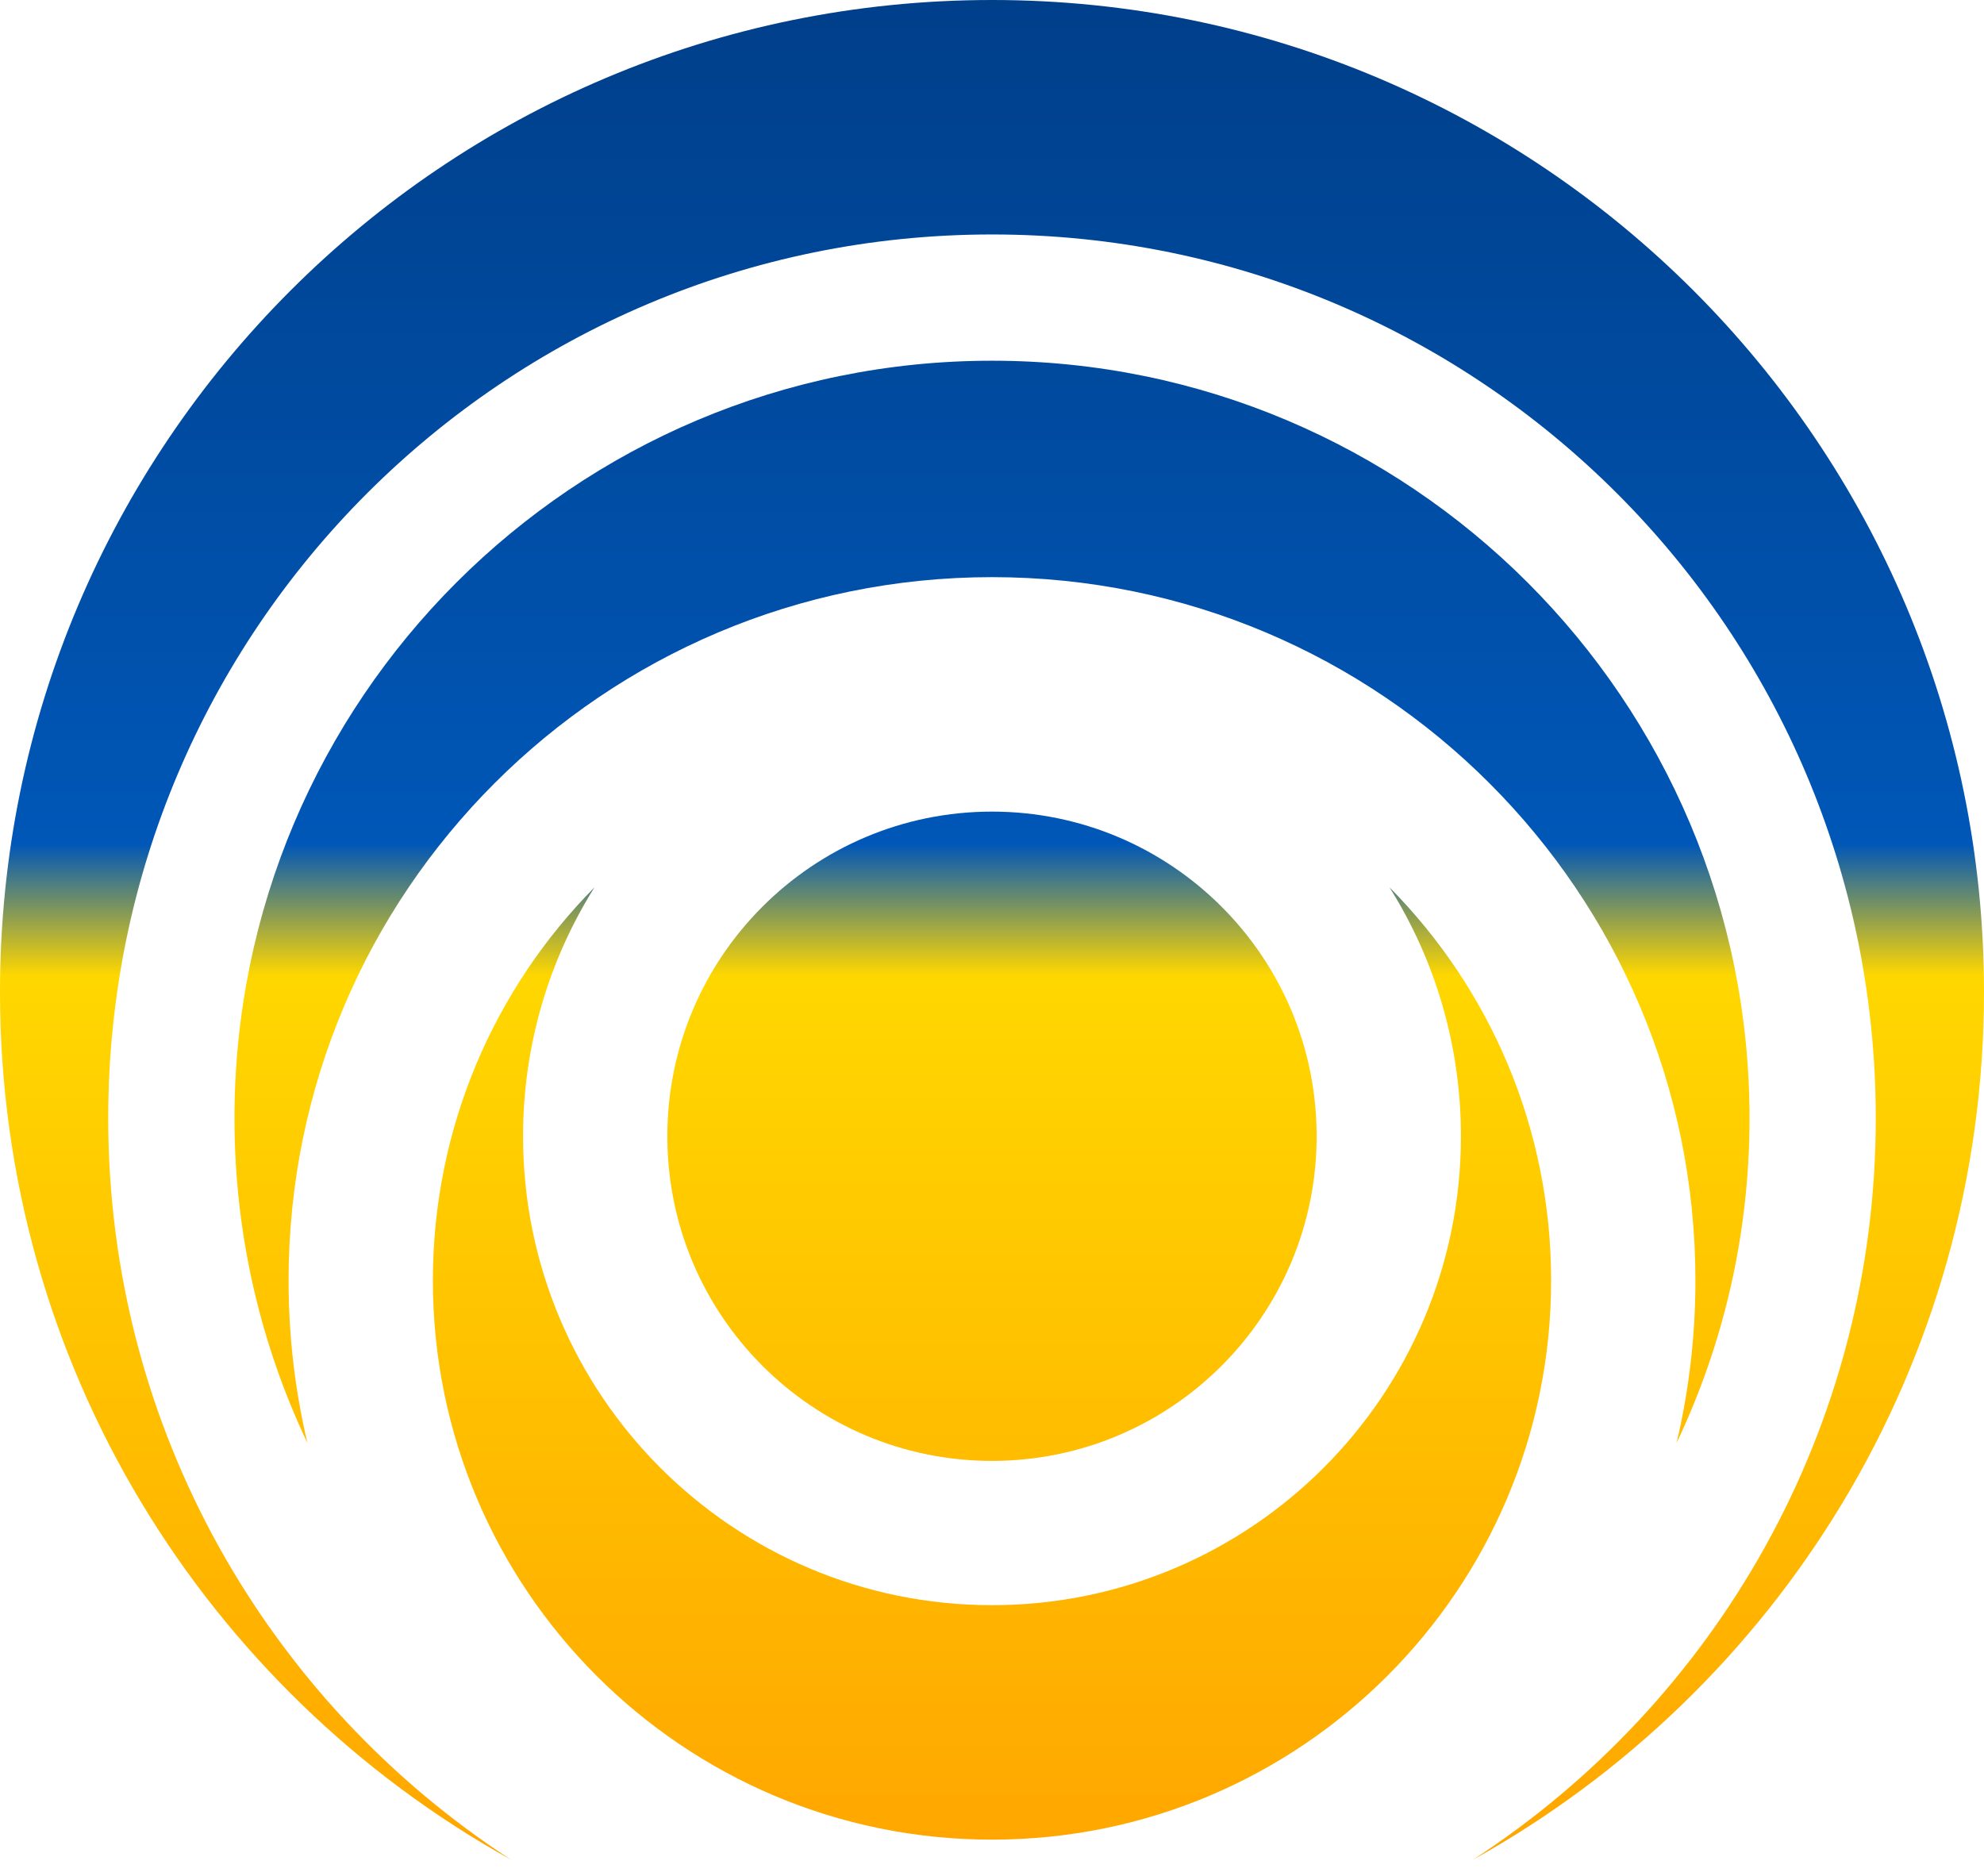
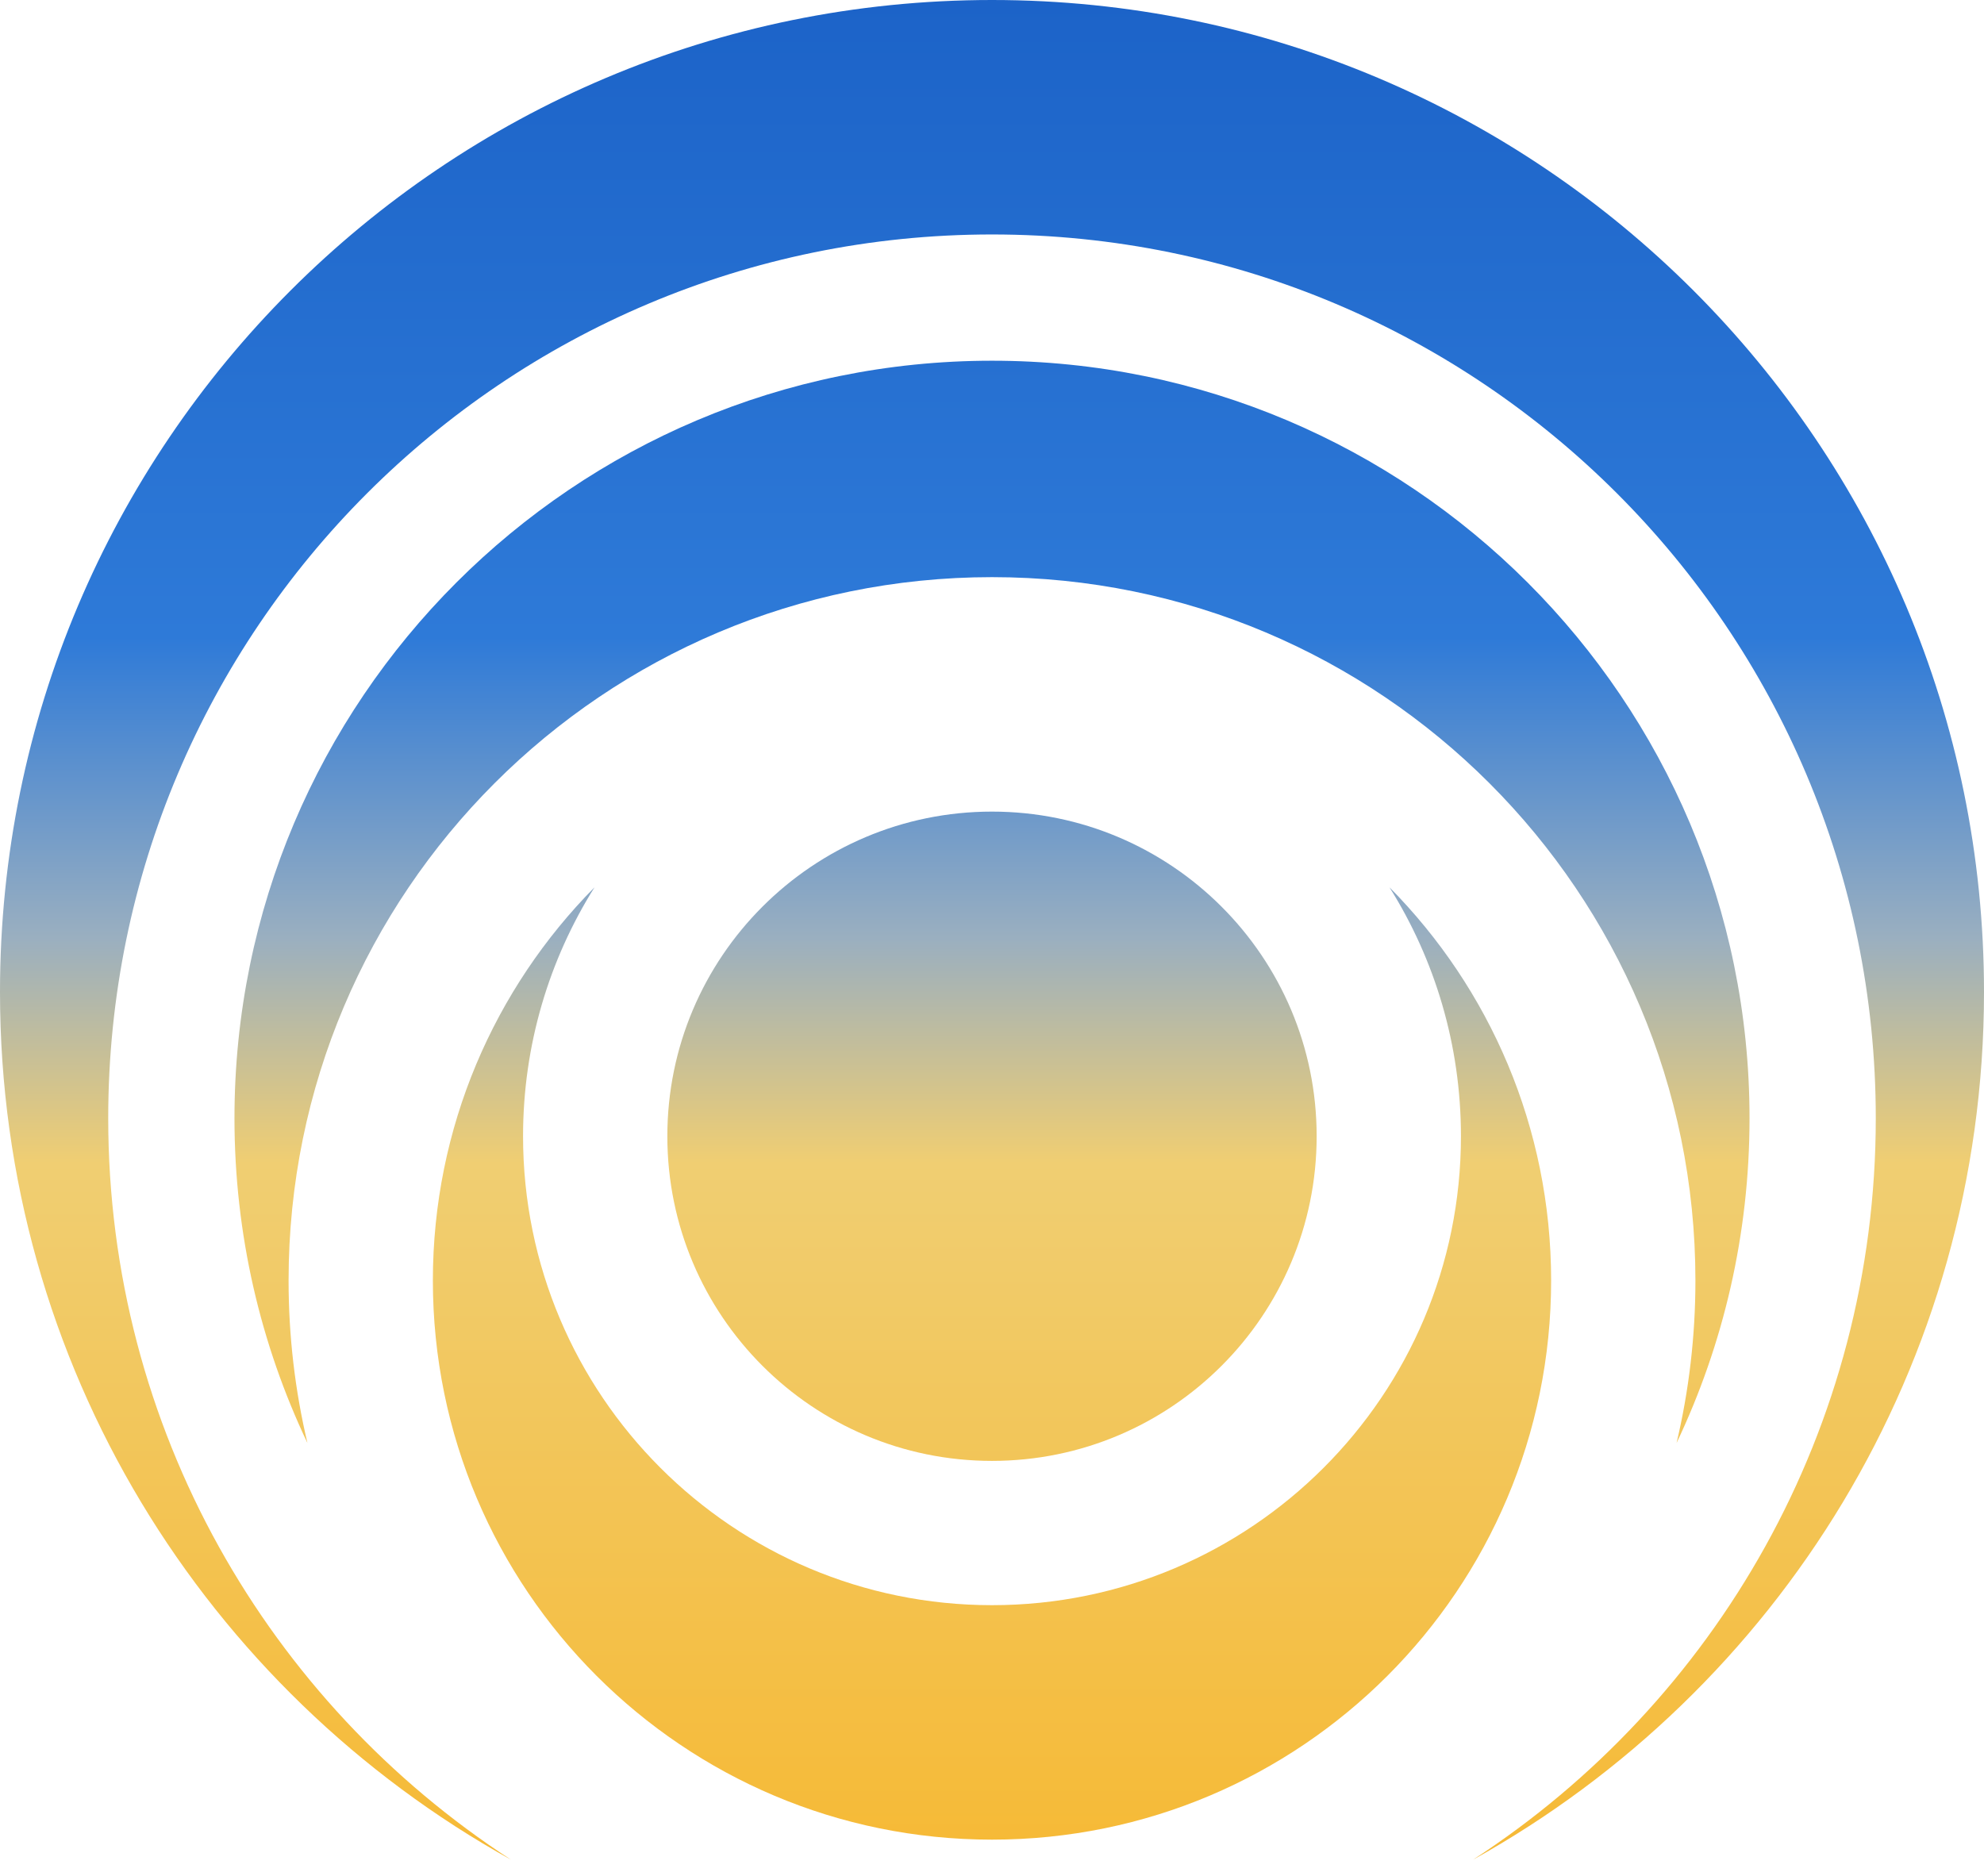
<svg xmlns="http://www.w3.org/2000/svg" width="110" height="104" viewBox="0 0 110 104" fill="none">
  <defs>
    <linearGradient id="uaFlag2" x1="0" y1="0" x2="0" y2="104" gradientUnits="userSpaceOnUse">
-       <stop offset="0%" stop-color="#003f8a" />
-       <stop offset="45%" stop-color="#0057B7" />
-       <stop offset="52%" stop-color="#FFD700" />
-       <stop offset="100%" stop-color="#FFA500" />
+       <stop offset="0%" stop-color="#1C63C8" />
+       <stop offset="34%" stop-color="#2E7AD8" />
+       <stop offset="50%" stop-color="#9AAFC0" />
+       <stop offset="62%" stop-color="#F0CE72" />
+       <stop offset="100%" stop-color="#F6B934" />
    </linearGradient>
  </defs>
  <path d="M81.674 103.11C98.568 93.723 110 75.697 110 55C110 24.624 85.376 0 55 0C24.624 0 0 24.624 0 55C0 75.697 11.432 93.723 28.326 103.11C14.887 94.372 6 79.224 6 62C6 34.938 27.938 13 55 13C82.062 13 104 34.938 104 62C104 79.224 95.113 94.373 81.674 103.11Z" fill="url(#uaFlag2)" />
  <path d="M92.955 80.008C95.549 74.55 97 68.445 97 62C97 38.804 78.196 20 55 20C31.804 20 13 38.804 13 62C13 68.445 14.451 74.55 17.045 80.008C16.362 77.116 16 74.1 16 71C16 49.461 33.461 32 55 32C76.539 32 94 49.461 94 71C94 74.1 93.638 77.116 92.955 80.008Z" fill="url(#uaFlag2)" />
  <path d="M55 89C69.359 89 81 77.359 81 63C81 57.93 79.549 53.198 77.039 49.199C82.579 54.799 86 62.5 86 71C86 88.121 72.121 102 55 102C37.879 102 24 88.121 24 71C24 62.5 27.421 54.799 32.961 49.199C30.451 53.198 29 57.93 29 63C29 77.359 40.641 89 55 89Z" fill="url(#uaFlag2)" />
  <path d="M73 63C73 72.941 64.941 81 55 81C45.059 81 37 72.941 37 63C37 53.059 45.059 45 55 45C64.941 45 73 53.059 73 63Z" fill="url(#uaFlag2)" />
</svg>
